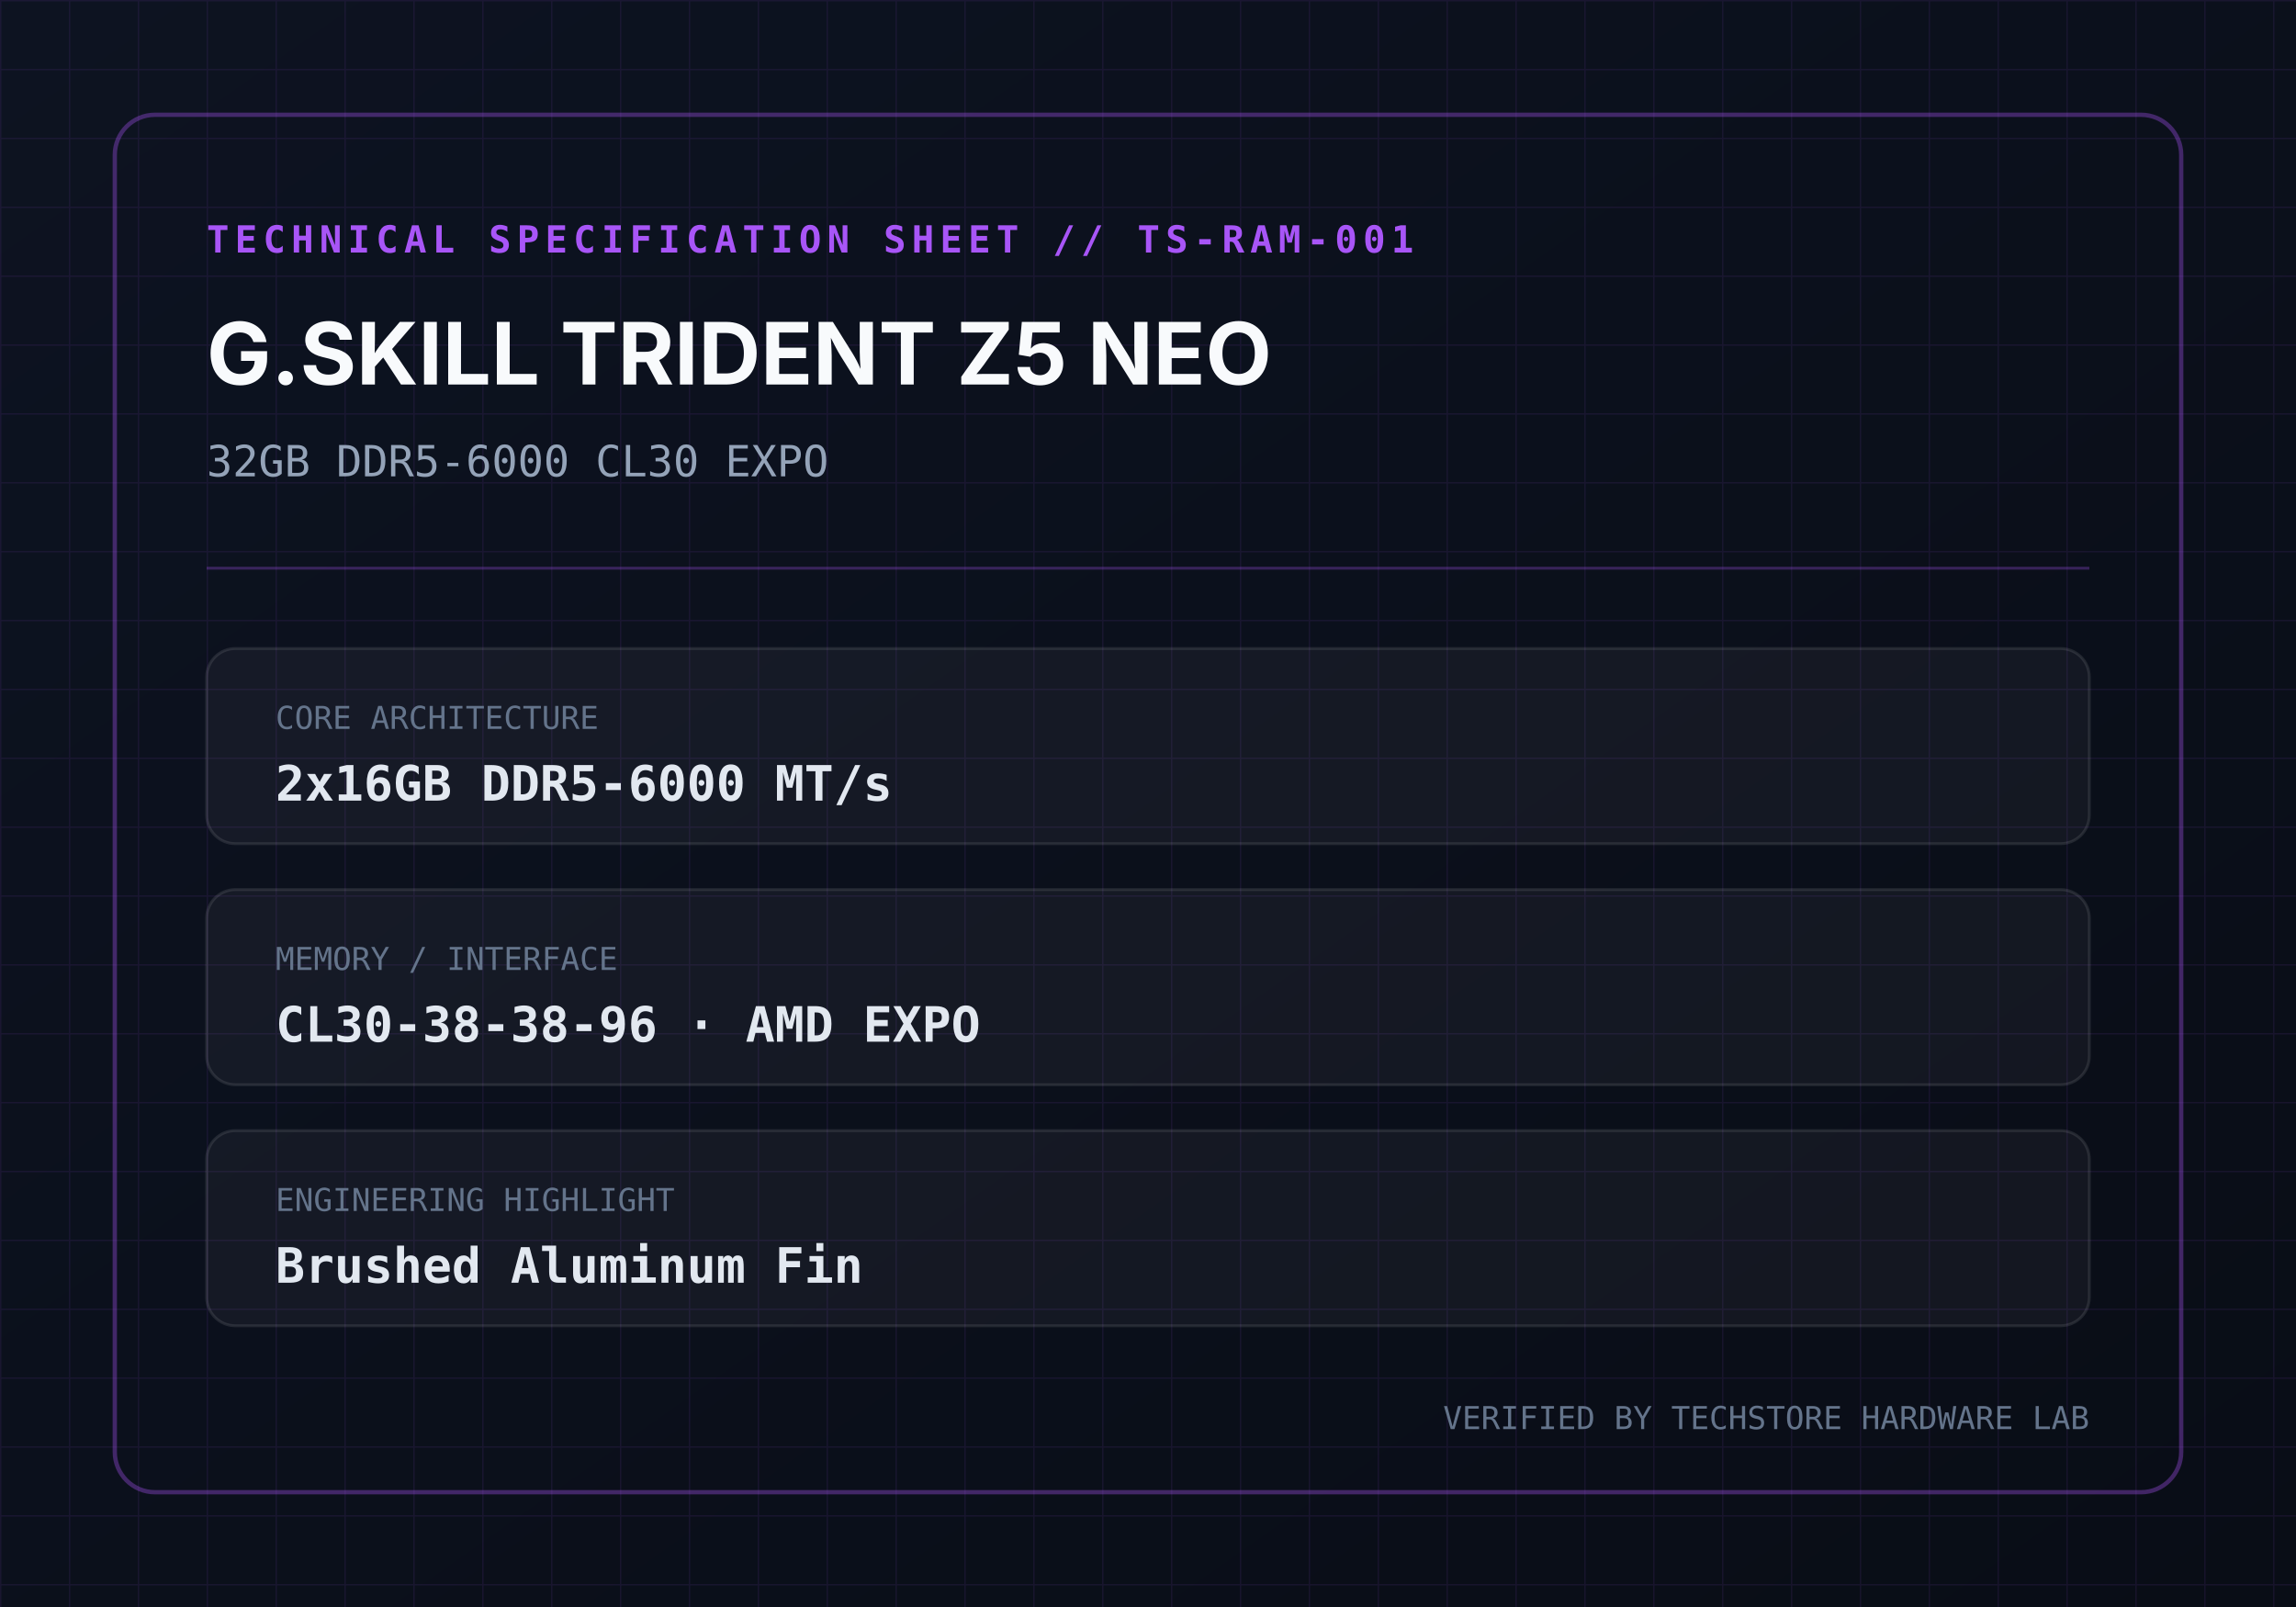
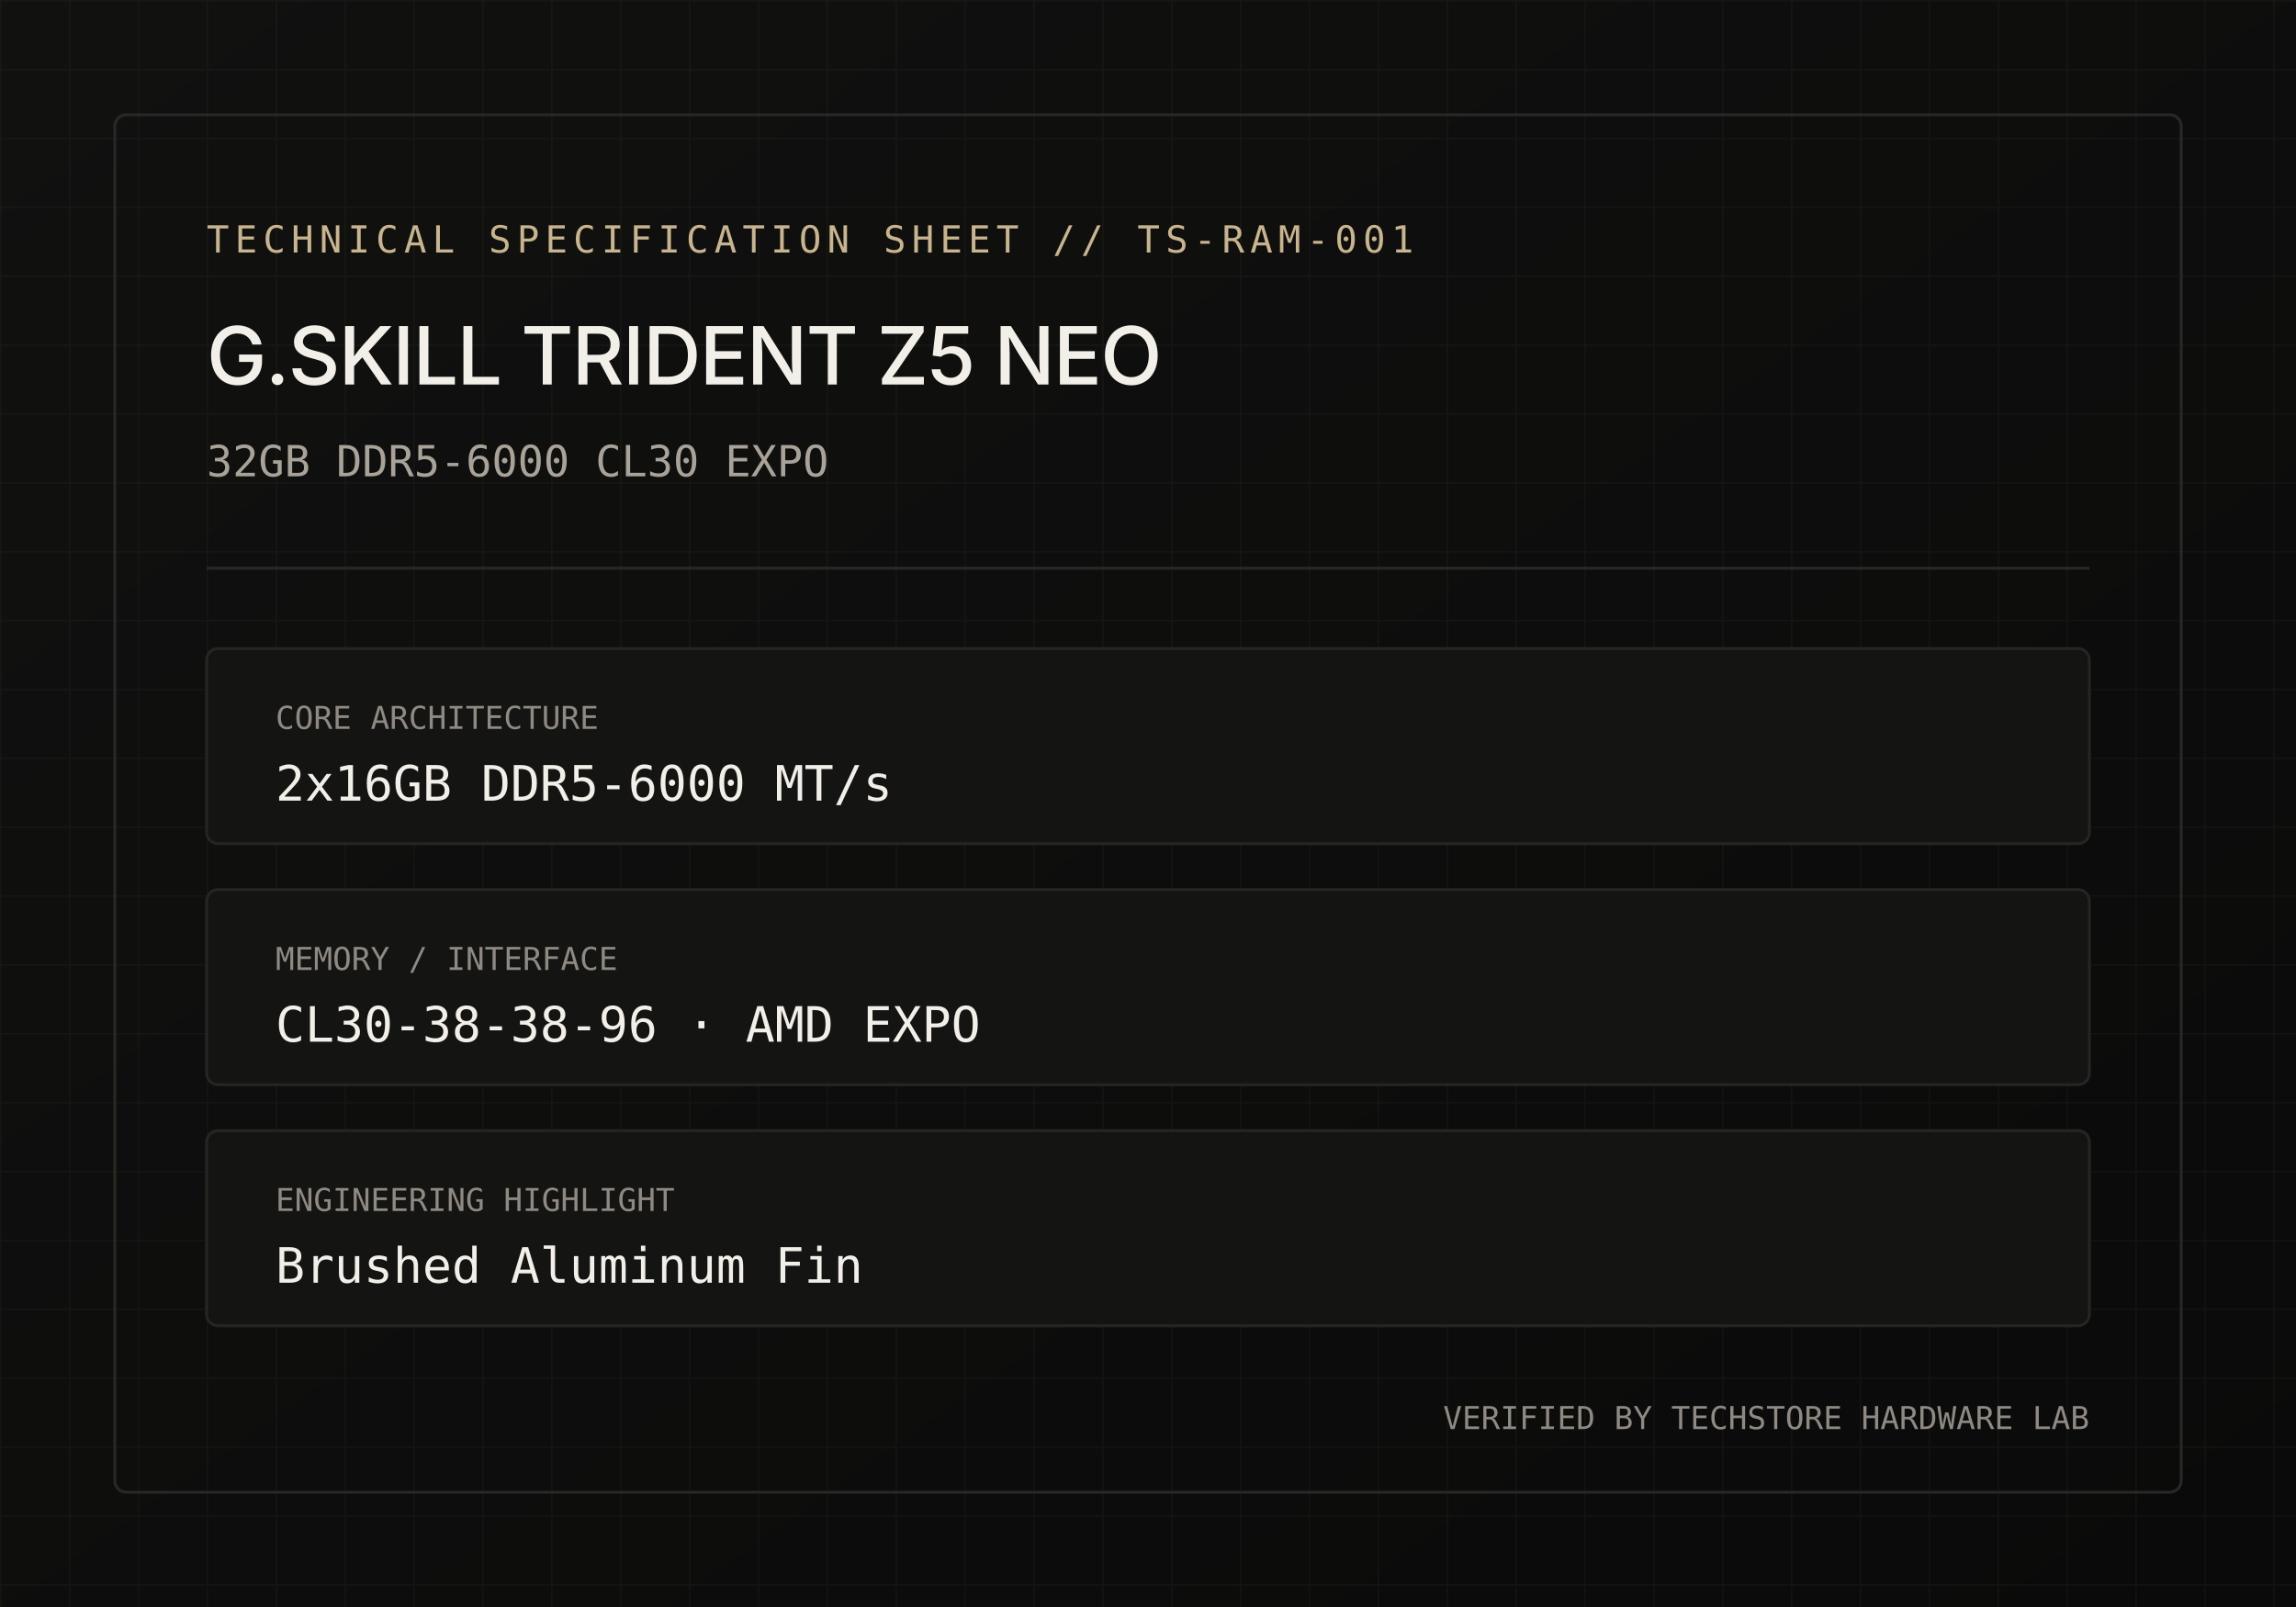
<svg xmlns="http://www.w3.org/2000/svg" viewBox="0 0 800 560" width="800" height="560" role="img" aria-label="G.SKILL TRIDENT Z5 NEO Technical Blueprint">
  <defs>
    <linearGradient id="bpGrad" x1="0%" y1="0%" x2="100%" y2="100%">
-       <stop offset="0%" stop-color="#0D1321" />
-       <stop offset="100%" stop-color="#090D16" />
+       <stop offset="0%" stop-color="#111110" />
+       <stop offset="100%" stop-color="#0A0A0A" />
    </linearGradient>
    <pattern id="bpGrid" width="24" height="24" patternUnits="userSpaceOnUse">
-       <path d="M 24 0 L 0 0 0 24" fill="none" stroke="#A855F7" stroke-opacity="0.09" stroke-width="1" />
+       <path d="M 24 0 L 0 0 0 24" fill="none" stroke="#C8B48E" stroke-opacity="0.045" stroke-width="1" />
    </pattern>
  </defs>
  <rect width="800" height="560" fill="url(#bpGrad)" />
  <rect width="800" height="560" fill="url(#bpGrid)" />
-   <rect x="40" y="40" width="720" height="480" rx="14" fill="none" stroke="#A855F7" stroke-opacity="0.35" stroke-width="1.5" />
-   <text x="72" y="88" fill="#A855F7" font-family="ui-monospace, SFMono-Regular, monospace" font-size="13" font-weight="700" letter-spacing="2">TECHNICAL SPECIFICATION SHEET // TS-RAM-001</text>
-   <text x="72" y="134" fill="#F8FAFC" font-family="-apple-system, BlinkMacSystemFont, Segoe UI, sans-serif" font-size="30" font-weight="700">G.SKILL TRIDENT Z5 NEO</text>
-   <text x="72" y="166" fill="#94A3B8" font-family="ui-monospace, SFMono-Regular, monospace" font-size="15">32GB DDR5-6000 CL30 EXPO</text>
-   <line x1="72" y1="198" x2="728" y2="198" stroke="#A855F7" stroke-opacity="0.28" />
-   <rect x="72" y="226" width="656" height="68" rx="10" fill="#FFFFFF" fill-opacity="0.04" stroke="#FFFFFF" stroke-opacity="0.1" />
-   <text x="96" y="254" fill="#64748B" font-family="ui-monospace, SFMono-Regular, monospace" font-size="11">CORE ARCHITECTURE</text>
-   <text x="96" y="279" fill="#E2E8F0" font-family="ui-monospace, SFMono-Regular, monospace" font-size="17" font-weight="600">2x16GB DDR5-6000 MT/s</text>
-   <rect x="72" y="310" width="656" height="68" rx="10" fill="#FFFFFF" fill-opacity="0.04" stroke="#FFFFFF" stroke-opacity="0.1" />
-   <text x="96" y="338" fill="#64748B" font-family="ui-monospace, SFMono-Regular, monospace" font-size="11">MEMORY / INTERFACE</text>
-   <text x="96" y="363" fill="#E2E8F0" font-family="ui-monospace, SFMono-Regular, monospace" font-size="17" font-weight="600">CL30-38-38-96 · AMD EXPO</text>
-   <rect x="72" y="394" width="656" height="68" rx="10" fill="#FFFFFF" fill-opacity="0.04" stroke="#FFFFFF" stroke-opacity="0.1" />
-   <text x="96" y="422" fill="#64748B" font-family="ui-monospace, SFMono-Regular, monospace" font-size="11">ENGINEERING HIGHLIGHT</text>
-   <text x="96" y="447" fill="#E2E8F0" font-family="ui-monospace, SFMono-Regular, monospace" font-size="17" font-weight="600">Brushed Aluminum Fin</text>
-   <text x="728" y="498" text-anchor="end" fill="#64748B" font-family="ui-monospace, SFMono-Regular, monospace" font-size="11">VERIFIED BY TECHSTORE HARDWARE LAB</text>
+   <rect x="40" y="40" width="720" height="480" rx="4" fill="none" stroke="#2A2825" stroke-width="1" />
+   <text x="72" y="88" fill="#C8B48E" font-family="JetBrains Mono, ui-monospace, SFMono-Regular, monospace" font-size="13" font-weight="500" letter-spacing="2">TECHNICAL SPECIFICATION SHEET // TS-RAM-001</text>
+   <text x="72" y="134" fill="#F2EFE9" font-family="Inter Tight, -apple-system, BlinkMacSystemFont, Segoe UI, sans-serif" font-size="28" font-weight="500" letter-spacing="-0.5">G.SKILL TRIDENT Z5 NEO</text>
+   <text x="72" y="166" fill="#A8A298" font-family="JetBrains Mono, ui-monospace, SFMono-Regular, monospace" font-size="15">32GB DDR5-6000 CL30 EXPO</text>
+   <line x1="72" y1="198" x2="728" y2="198" stroke="#2A2825" />
+   <rect x="72" y="226" width="656" height="68" rx="4" fill="#141413" stroke="#262522" />
+   <text x="96" y="254" fill="#8E8A82" font-family="JetBrains Mono, ui-monospace, SFMono-Regular, monospace" font-size="11">CORE ARCHITECTURE</text>
+   <text x="96" y="279" fill="#F2EFE9" font-family="JetBrains Mono, ui-monospace, SFMono-Regular, monospace" font-size="17" font-weight="500">2x16GB DDR5-6000 MT/s</text>
+   <rect x="72" y="310" width="656" height="68" rx="4" fill="#141413" stroke="#262522" />
+   <text x="96" y="338" fill="#8E8A82" font-family="JetBrains Mono, ui-monospace, SFMono-Regular, monospace" font-size="11">MEMORY / INTERFACE</text>
+   <text x="96" y="363" fill="#F2EFE9" font-family="JetBrains Mono, ui-monospace, SFMono-Regular, monospace" font-size="17" font-weight="500">CL30-38-38-96 · AMD EXPO</text>
+   <rect x="72" y="394" width="656" height="68" rx="4" fill="#141413" stroke="#262522" />
+   <text x="96" y="422" fill="#8E8A82" font-family="JetBrains Mono, ui-monospace, SFMono-Regular, monospace" font-size="11">ENGINEERING HIGHLIGHT</text>
+   <text x="96" y="447" fill="#F2EFE9" font-family="JetBrains Mono, ui-monospace, SFMono-Regular, monospace" font-size="17" font-weight="500">Brushed Aluminum Fin</text>
+   <text x="728" y="498" text-anchor="end" fill="#8E8A82" font-family="JetBrains Mono, ui-monospace, SFMono-Regular, monospace" font-size="11">VERIFIED BY TECHSTORE HARDWARE LAB</text>
</svg>
